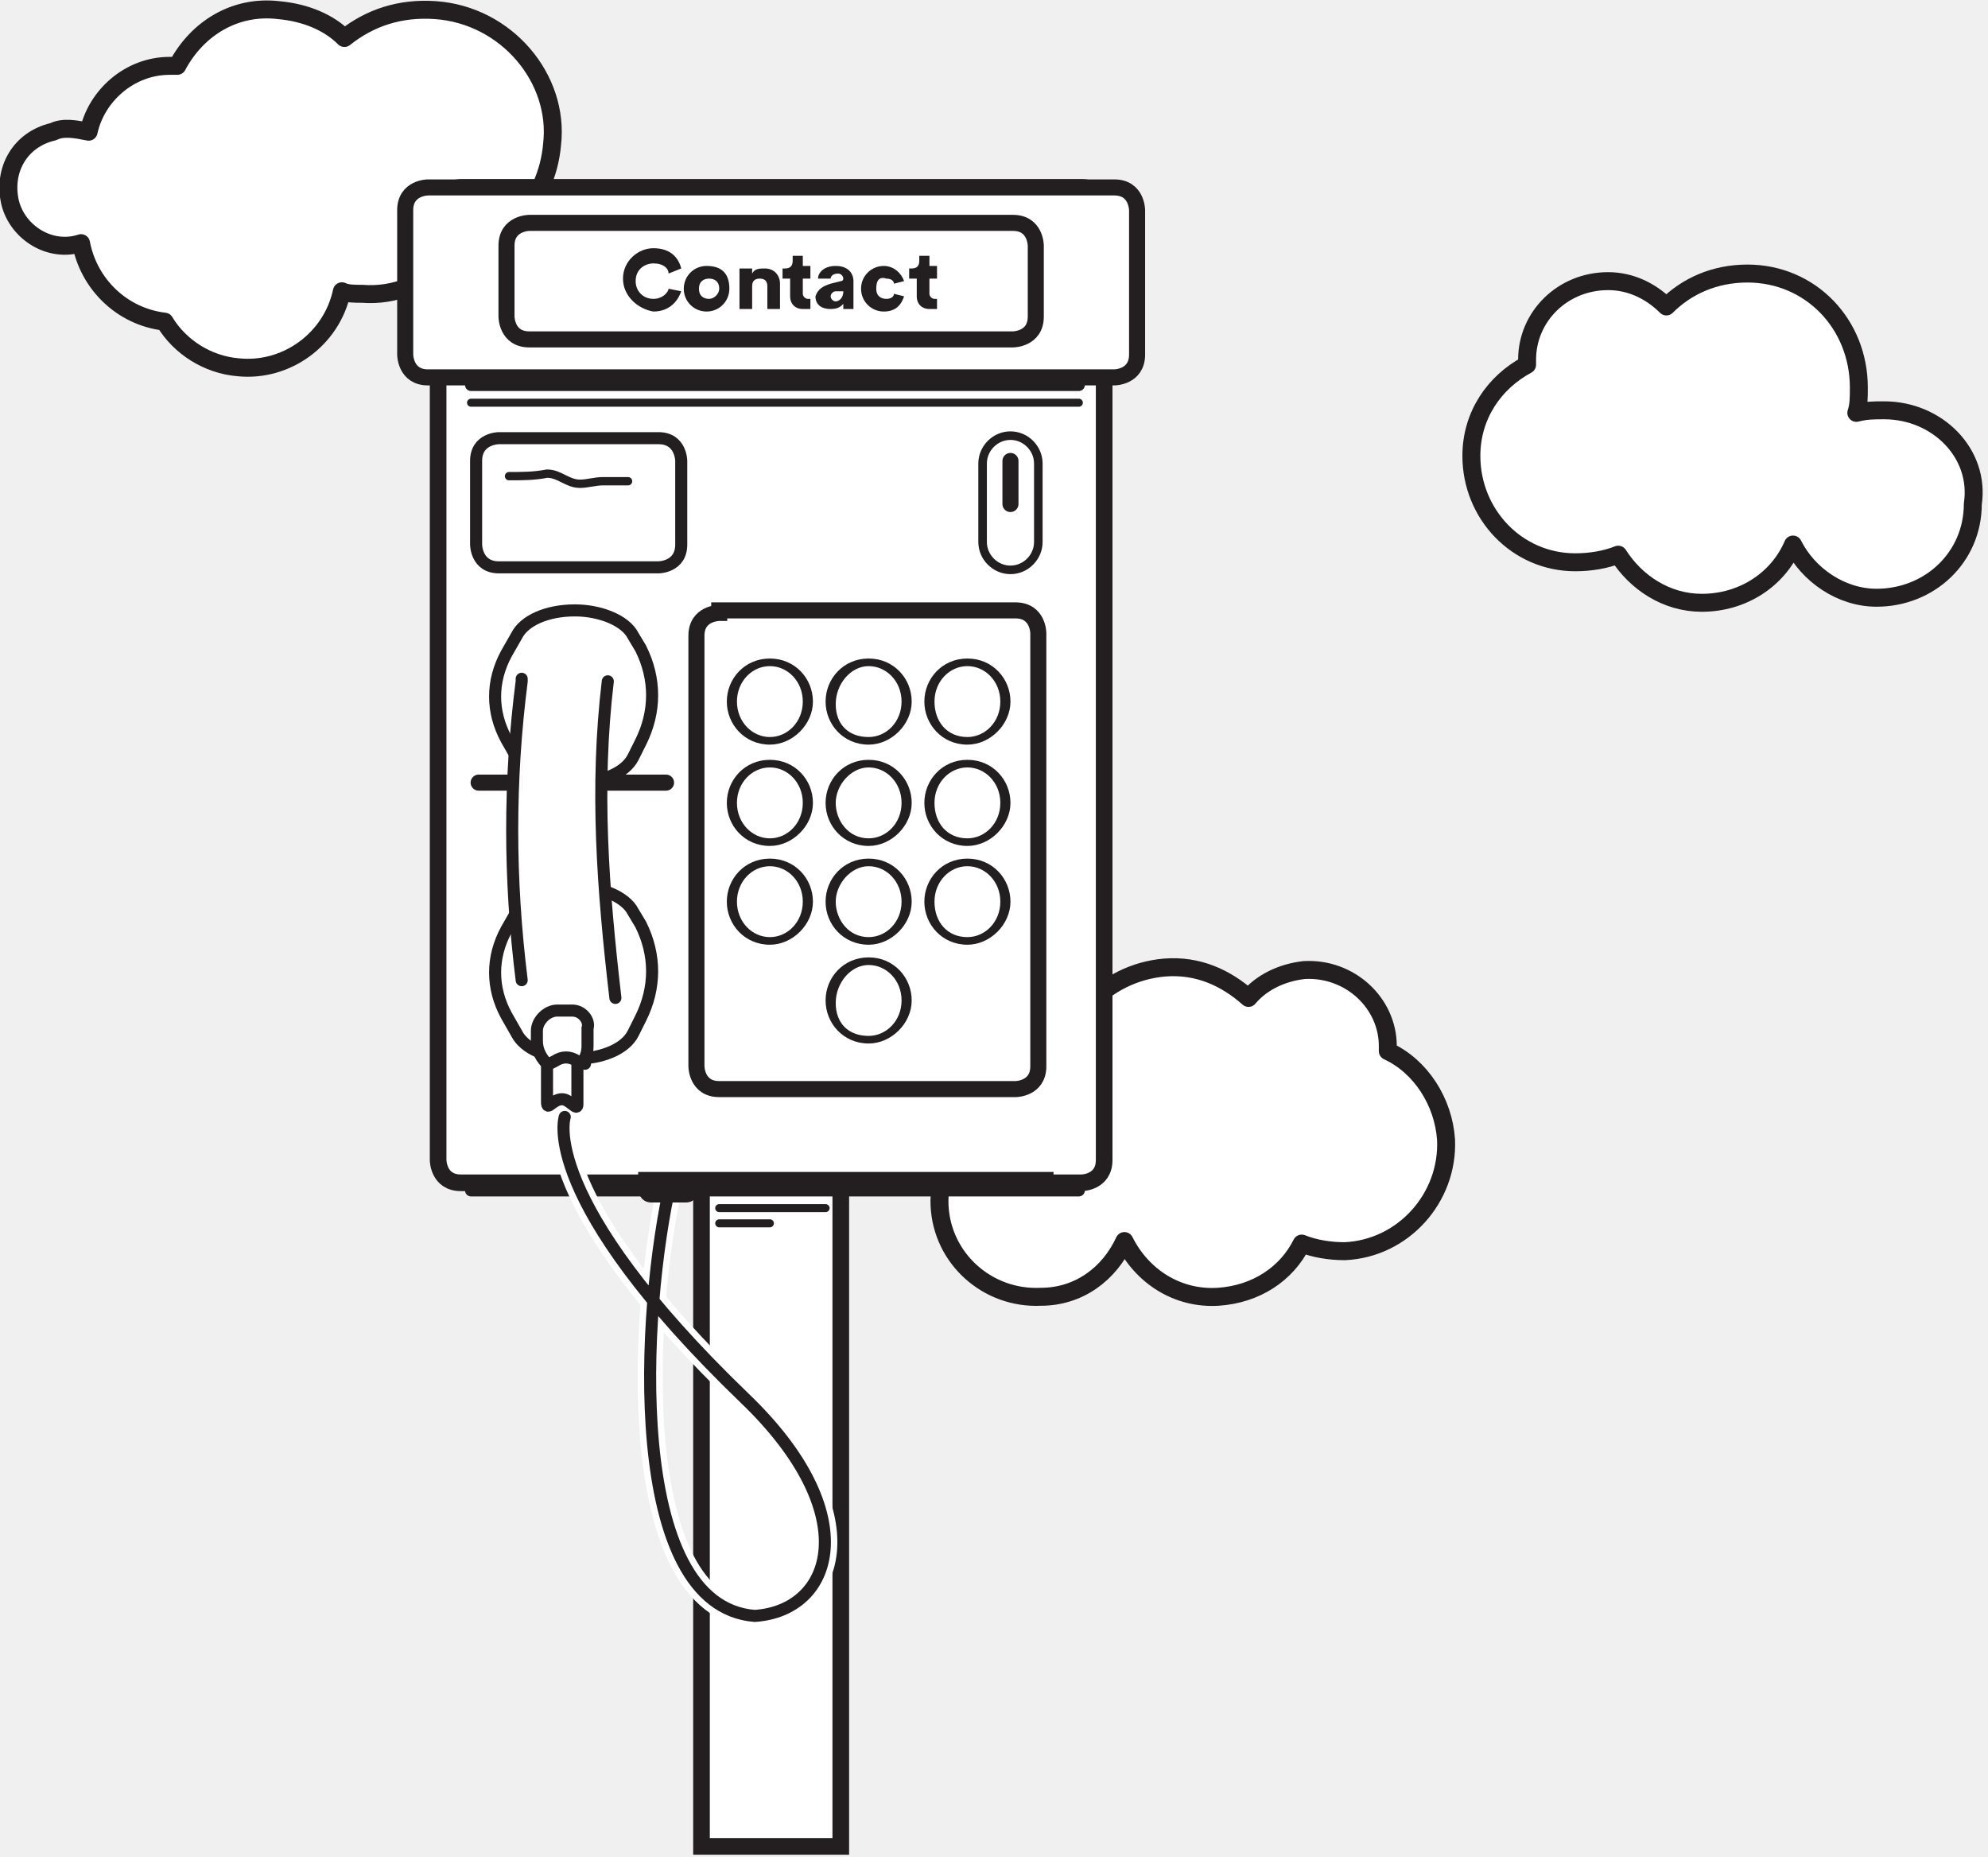
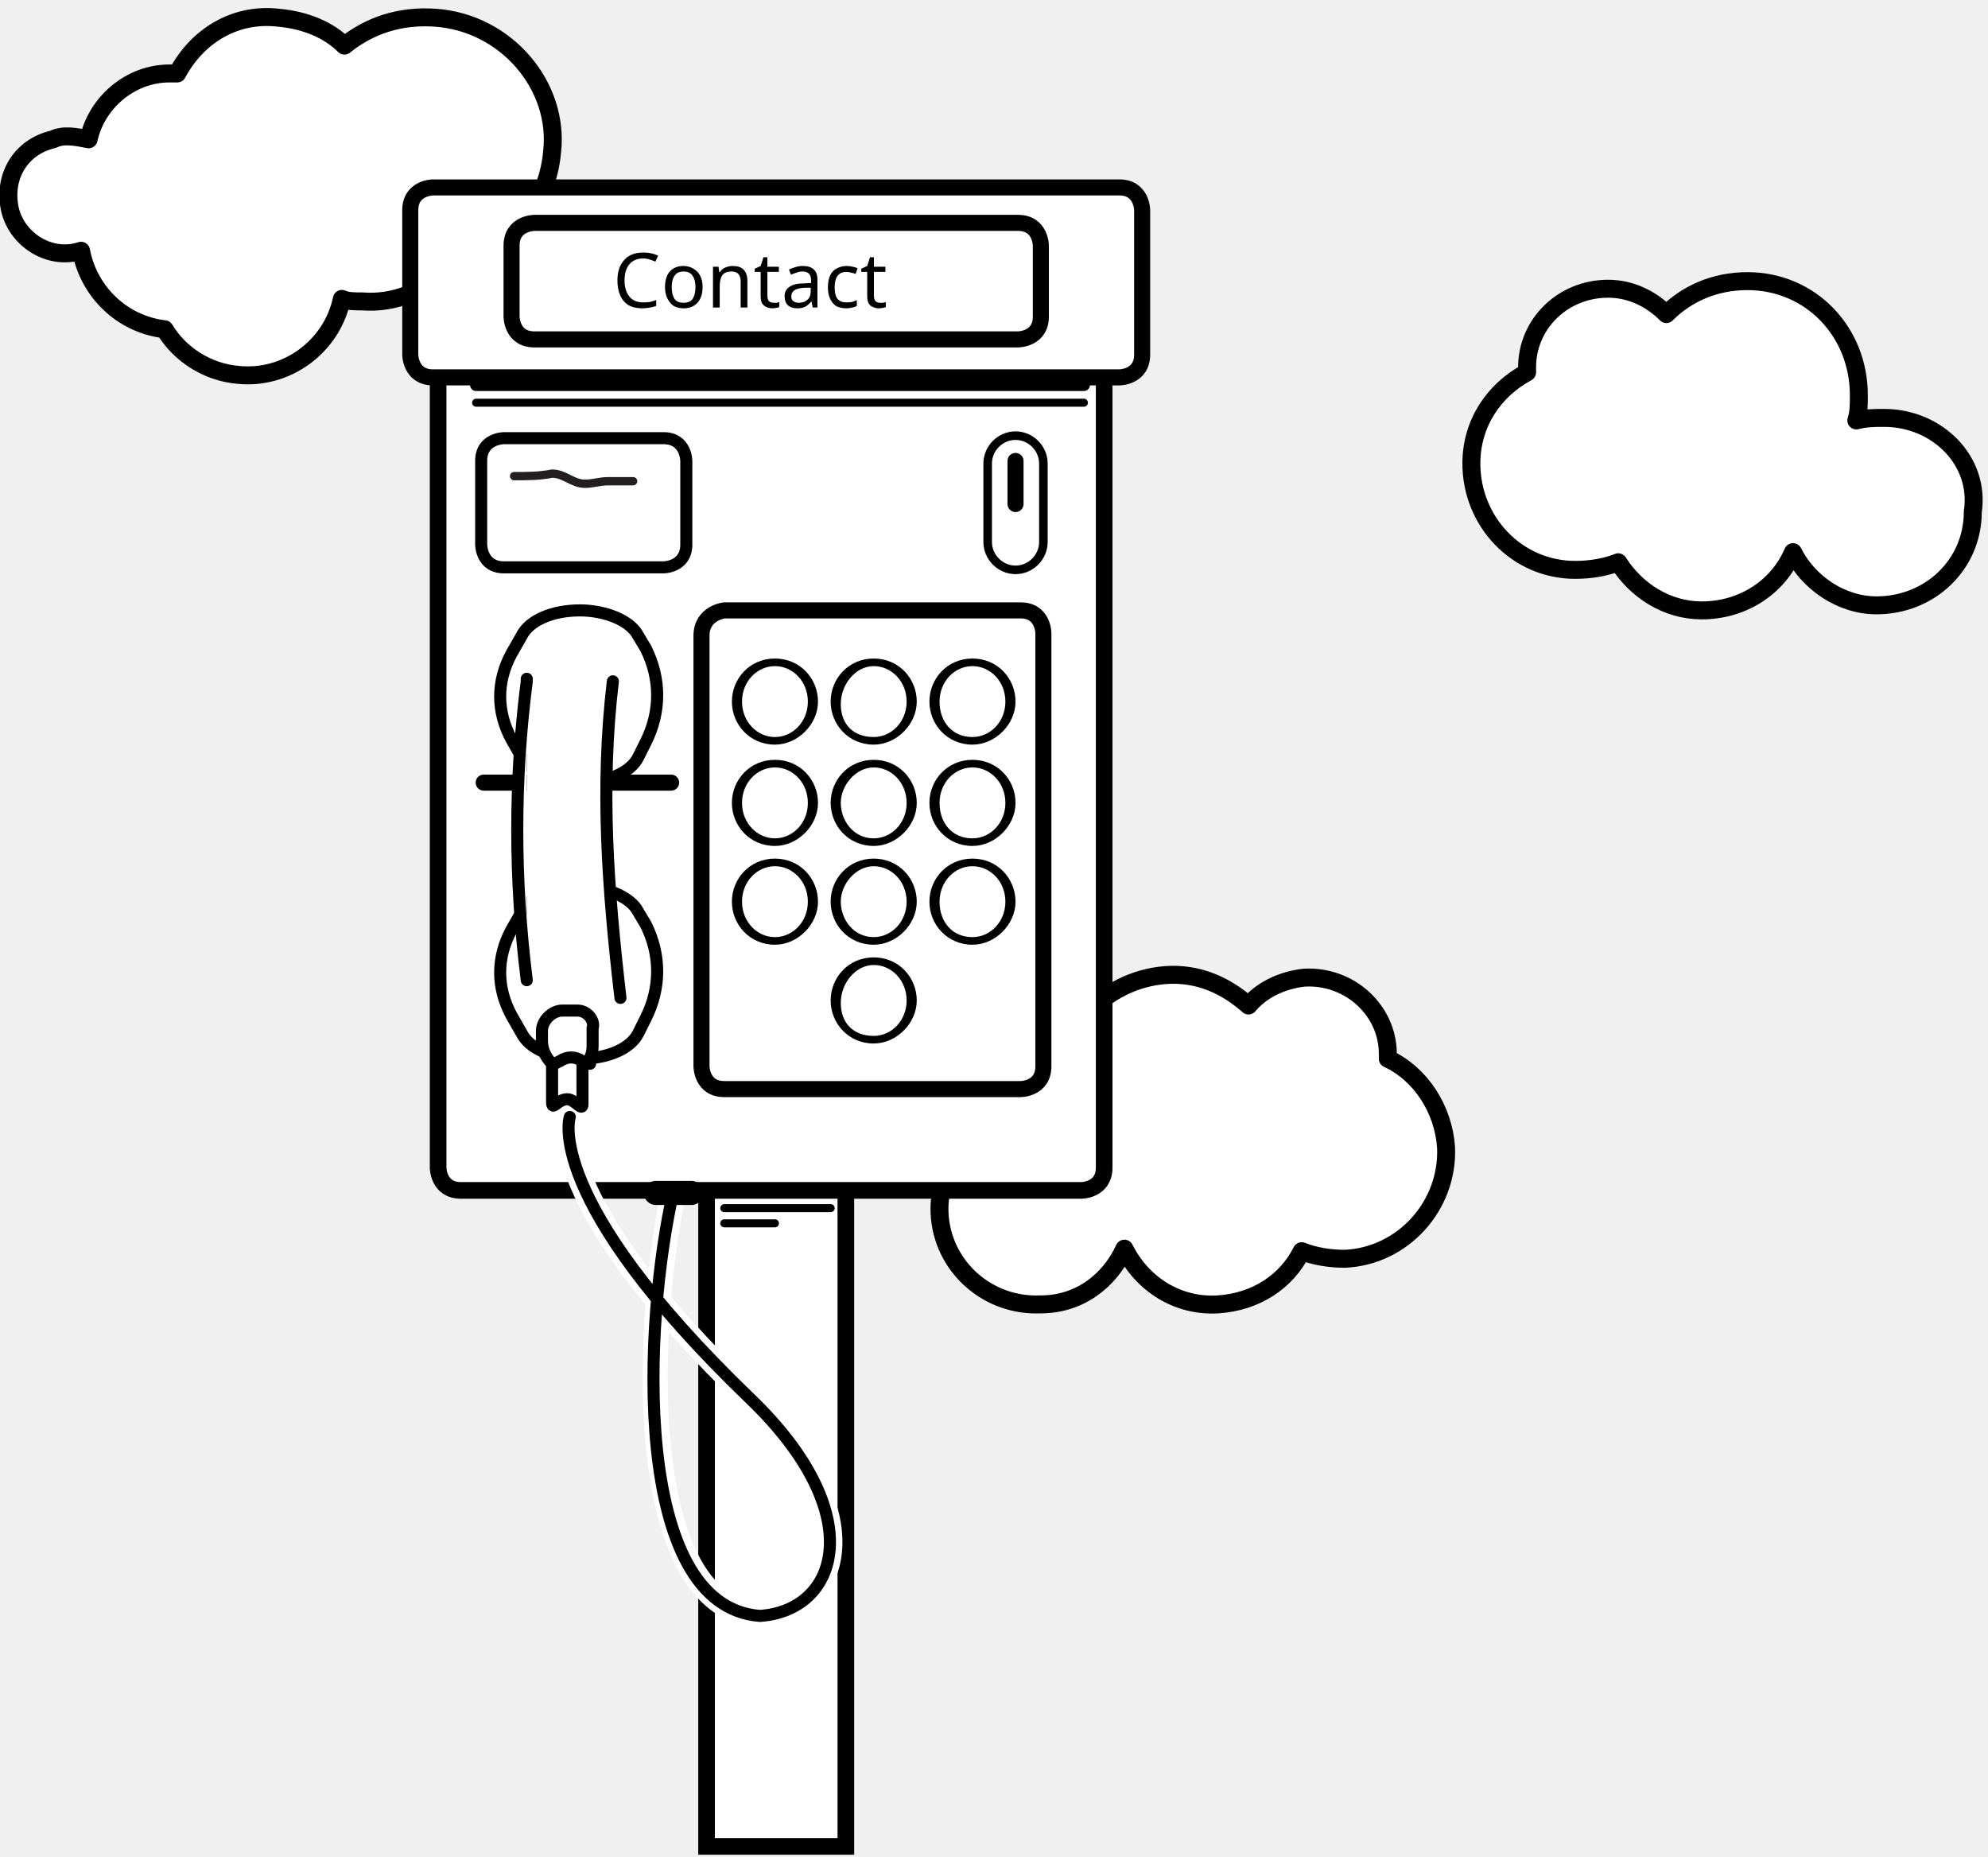
<svg xmlns="http://www.w3.org/2000/svg" xmlns:xlink="http://www.w3.org/1999/xlink" version="1.1" id="Layer_1" x="0px" y="0px" viewBox="0 0 78.5 73.3" style="enable-background:new 0 0 78.5 73.3;" xml:space="preserve">
  <style type="text/css">
- 	.st0{fill:#FFFFFF;stroke:#231F20;stroke-width:0.657;}
+ 	.st0{fill:#FFFFFF;stroke:#000000;stroke-width:0.657;}
	.st1{clip-path:url(#SVGID_2_);fill:#FFFFFF;}
	
- 		.st2{clip-path:url(#SVGID_2_);fill:none;stroke:#231F20;stroke-width:0.709;stroke-linecap:round;stroke-linejoin:round;stroke-miterlimit:10;}
- 	.st3{clip-path:url(#SVGID_2_);fill:none;stroke:#231F20;stroke-width:0.657;}
- 	.st4{fill:none;stroke:#231F20;stroke-width:0.476;stroke-linecap:round;}
- 	.st5{fill:none;stroke:#231F20;stroke-width:0.317;stroke-linecap:round;}
- 	.st6{clip-path:url(#SVGID_4_);fill:none;stroke:#FFFFFF;stroke-width:0.986;stroke-linecap:round;stroke-miterlimit:10;}
- 	.st7{fill:none;stroke:#231F20;stroke-width:0.634;stroke-linecap:round;}
- 	.st8{clip-path:url(#SVGID_6_);fill:none;stroke:#231F20;stroke-width:0.634;}
- 	.st9{fill:#231F20;}
- 	.st10{clip-path:url(#SVGID_8_);fill:none;stroke:#231F20;stroke-width:0.476;stroke-miterlimit:10;}
- 	.st11{clip-path:url(#SVGID_8_);fill:#FFFFFF;}
- 	.st12{clip-path:url(#SVGID_8_);fill:none;stroke:#231F20;stroke-width:0.476;stroke-linecap:round;stroke-miterlimit:10;}
- 	.st13{clip-path:url(#SVGID_8_);fill:none;stroke:#231F20;stroke-width:0.634;}
- 	.st14{clip-path:url(#SVGID_8_);fill:none;stroke:#231F20;stroke-width:0.476;}
- 	.st15{clip-path:url(#SVGID_10_);fill:none;stroke:#231F20;stroke-width:0.338;}
- 	.st16{fill:none;stroke:#231F20;stroke-width:0.952;stroke-linecap:round;}
- 	.st17{clip-path:url(#SVGID_12_);fill:#FFFFFF;}
- 	.st18{clip-path:url(#SVGID_12_);fill:none;stroke:#231F20;stroke-width:0.634;}
- 	.st19{fill:none;stroke:#231F20;stroke-width:0.657;}
- 	.st20{clip-path:url(#SVGID_14_);fill:none;stroke:#231F20;stroke-width:0.329;stroke-linecap:round;}
+ 		.st2{clip-path:url(#SVGID_4_);fill:none;stroke:#000000;stroke-width:0.709;stroke-linecap:round;stroke-linejoin:round;stroke-miterlimit:10;}
+ 	.st3{clip-path:url(#SVGID_6_);fill:#FFFFFF;}
+ 	
+ 		.st4{clip-path:url(#SVGID_8_);fill:none;stroke:#000000;stroke-width:0.709;stroke-linecap:round;stroke-linejoin:round;stroke-miterlimit:10;}
+ 	.st5{clip-path:url(#SVGID_10_);fill:#FFFFFF;}
+ 	
+ 		.st6{clip-path:url(#SVGID_12_);fill:none;stroke:#000000;stroke-width:0.709;stroke-linecap:round;stroke-linejoin:round;stroke-miterlimit:10;}
+ 	.st7{clip-path:url(#SVGID_14_);fill:#FFFFFF;}
+ 	.st8{clip-path:url(#SVGID_16_);fill:none;stroke:#000000;stroke-width:0.657;}
+ 	.st9{fill:none;stroke:#000000;stroke-width:0.476;stroke-linecap:round;}
+ 	.st10{fill:none;stroke:#000000;stroke-width:0.317;stroke-linecap:round;}
+ 	.st11{clip-path:url(#SVGID_18_);fill:none;stroke:#FFFFFF;stroke-width:0.986;stroke-linecap:round;stroke-miterlimit:10;}
+ 	.st12{fill:none;stroke:#000000;stroke-width:0.634;stroke-linecap:round;}
+ 	.st13{clip-path:url(#SVGID_20_);fill:none;stroke:#000000;stroke-width:0.634;}
+ 	.st14{clip-path:url(#SVGID_22_);fill:none;stroke:#000000;stroke-width:0.476;stroke-miterlimit:10;}
+ 	.st15{clip-path:url(#SVGID_24_);fill:#FFFFFF;}
+ 	.st16{clip-path:url(#SVGID_26_);fill:none;stroke:#000000;stroke-width:0.476;stroke-miterlimit:10;}
+ 	.st17{clip-path:url(#SVGID_28_);fill:#FFFFFF;}
+ 	.st18{clip-path:url(#SVGID_30_);fill:#FFFFFF;}
+ 	.st19{clip-path:url(#SVGID_32_);fill:none;stroke:#000000;stroke-width:0.476;stroke-linecap:round;stroke-miterlimit:10;}
+ 	.st20{clip-path:url(#SVGID_34_);fill:none;stroke:#000000;stroke-width:0.476;stroke-linecap:round;stroke-miterlimit:10;}
+ 	.st21{clip-path:url(#SVGID_36_);fill:#FFFFFF;}
+ 	.st22{clip-path:url(#SVGID_38_);fill:none;stroke:#000000;stroke-width:0.476;stroke-linecap:round;stroke-miterlimit:10;}
+ 	.st23{clip-path:url(#SVGID_40_);fill:#FFFFFF;}
+ 	.st24{clip-path:url(#SVGID_42_);fill:none;stroke:#000000;stroke-width:0.476;stroke-linecap:round;stroke-miterlimit:10;}
+ 	.st25{clip-path:url(#SVGID_44_);fill:none;stroke:#000000;stroke-width:0.476;stroke-linecap:round;stroke-miterlimit:10;}
+ 	.st26{clip-path:url(#SVGID_46_);fill:#FFFFFF;}
+ 	.st27{clip-path:url(#SVGID_48_);fill:none;stroke:#000000;stroke-width:0.634;}
+ 	.st28{clip-path:url(#SVGID_50_);fill:#FFFFFF;}
+ 	.st29{clip-path:url(#SVGID_52_);fill:none;stroke:#000000;stroke-width:0.476;}
+ 	.st30{clip-path:url(#SVGID_54_);fill:none;stroke:#000000;stroke-width:0.338;}
+ 	.st31{fill:none;stroke:#000000;stroke-width:0.952;stroke-linecap:round;}
+ 	.st32{clip-path:url(#SVGID_56_);fill:#FFFFFF;}
+ 	.st33{clip-path:url(#SVGID_58_);fill:none;stroke:#000000;stroke-width:0.634;}
+ 	.st34{clip-path:url(#SVGID_60_);fill:none;stroke:#231F20;stroke-width:0.329;stroke-linecap:round;}
+ 	.st35{font-family:'SuisseIntl-Black';}
+ 	.st36{font-size:3px;}
</style>
-   <rect x="27.7" y="46.6" class="st0" width="5.5" height="26.3" />
  <g>
+     <rect x="27.9" y="46.6" class="st0" width="5.5" height="26.3" />
    <g>
-       <defs>
-         <rect id="SVGID_1_" x="0" y="0" width="78.5" height="73.3" />
-       </defs>
-       <clipPath id="SVGID_2_">
-         <use xlink:href="#SVGID_1_" style="overflow:visible;" />
-       </clipPath>
-       <path class="st1" d="M40.9,43.8c0.4,0,0.7,0,1.1,0.1c-0.1-0.3-0.1-0.6-0.2-1c-0.1-2.5,1.8-4.5,4.2-4.7c1.3-0.1,2.4,0.4,3.3,1.2    c0.5-0.6,1.3-1,2.2-1.1c1.8-0.1,3.3,1.3,3.3,3c0,0.1,0,0.1,0,0.2c1.3,0.6,2.2,2,2.3,3.5c0.1,2.3-1.7,4.3-4,4.4    c-0.6,0-1.2-0.1-1.7-0.3c-0.6,1.2-1.8,2-3.3,2.1c-1.6,0.1-3-0.8-3.7-2.2c-0.6,1.3-1.8,2.2-3.3,2.2c-2.1,0.1-3.9-1.5-4-3.6    S38.8,43.9,40.9,43.8" />
-       <path class="st2" d="M40.9,43.8c0.4,0,0.7,0,1.1,0.1c-0.1-0.3-0.1-0.6-0.2-1c-0.1-2.5,1.8-4.5,4.2-4.7c1.3-0.1,2.4,0.4,3.3,1.2    c0.5-0.6,1.3-1,2.2-1.1c1.8-0.1,3.3,1.3,3.3,3c0,0.1,0,0.1,0,0.2c1.3,0.6,2.2,2,2.3,3.5c0.1,2.3-1.7,4.3-4,4.4    c-0.6,0-1.2-0.1-1.7-0.3c-0.6,1.2-1.8,2-3.3,2.1c-1.6,0.1-3-0.8-3.7-2.2c-0.6,1.3-1.8,2.2-3.3,2.2c-2.1,0.1-3.9-1.5-4-3.6    S38.8,43.9,40.9,43.8z" />
-       <path class="st1" d="M17.2,0.4c-1.4-0.1-2.6,0.3-3.6,1.1C13,0.9,12.1,0.5,11,0.4C9.3,0.2,7.8,1.1,7,2.6c-0.1,0-0.2,0-0.3,0    c-1.6,0-2.9,1.2-3.2,2.6C3,5.1,2.5,5,2.1,5.2C0.8,5.5,0.1,6.7,0.4,8c0.3,1.2,1.6,2,2.8,1.6c0,0,0,0,0,0c0.3,1.6,1.6,2.9,3.3,3.1    c0.6,1,1.7,1.7,2.9,1.8c1.9,0.2,3.7-1.1,4.1-3c0.2,0.1,0.5,0.1,0.8,0.1c1.3,0.1,2.5-0.4,3.4-1.4c2.2-0.4,3.9-2.2,4.1-4.5    C22.1,3.1,20,0.6,17.2,0.4" />
-       <path class="st2" d="M17.2,0.4c-1.4-0.1-2.6,0.3-3.6,1.1C13,0.9,12.1,0.5,11,0.4C9.3,0.2,7.8,1.1,7,2.6c-0.1,0-0.2,0-0.3,0    c-1.6,0-2.9,1.2-3.2,2.6C3,5.1,2.5,5,2.1,5.2C0.8,5.5,0.1,6.7,0.4,8c0.3,1.2,1.6,2,2.8,1.6c0,0,0,0,0,0c0.3,1.6,1.6,2.9,3.3,3.1    c0.6,1,1.7,1.7,2.9,1.8c1.9,0.2,3.7-1.1,4.1-3c0.2,0.1,0.5,0.1,0.8,0.1c1.3,0.1,2.5-0.4,3.4-1.4c2.2-0.4,3.9-2.2,4.1-4.5    C22.1,3.1,20,0.6,17.2,0.4z" />
-       <path class="st1" d="M74.4,16.2c-0.4,0-0.7,0-1.1,0.1c0.1-0.3,0.1-0.6,0.1-1c0-2.5-1.9-4.5-4.4-4.5c-1.3,0-2.4,0.5-3.2,1.3    c-0.6-0.6-1.4-1-2.3-1c-1.8,0-3.2,1.4-3.2,3.1c0,0.1,0,0.1,0,0.2c-1.3,0.7-2.2,2-2.2,3.6c0,2.3,1.8,4.2,4.1,4.2    c0.6,0,1.2-0.1,1.7-0.3c0.7,1.1,1.9,1.9,3.3,1.9c1.6,0,3-0.9,3.6-2.3c0.6,1.2,1.9,2.1,3.3,2.1c2.1,0,3.8-1.6,3.8-3.7    C78.2,17.9,76.5,16.2,74.4,16.2" />
-       <path class="st2" d="M74.4,16.2c-0.4,0-0.7,0-1.1,0.1c0.1-0.3,0.1-0.6,0.1-1c0-2.5-1.9-4.5-4.4-4.5c-1.3,0-2.4,0.5-3.2,1.3    c-0.6-0.6-1.4-1-2.3-1c-1.8,0-3.2,1.4-3.2,3.1c0,0.1,0,0.1,0,0.2c-1.3,0.7-2.2,2-2.2,3.6c0,2.3,1.8,4.2,4.1,4.2    c0.6,0,1.2-0.1,1.7-0.3c0.7,1.1,1.9,1.9,3.3,1.9c1.6,0,3-0.9,3.6-2.3c0.6,1.2,1.9,2.1,3.3,2.1c2.1,0,3.8-1.6,3.8-3.7    C78.2,17.9,76.5,16.2,74.4,16.2z" />
-       <path class="st1" d="M18.2,7.4c0,0-0.9,0-0.9,0.9v37.5c0,0,0,0.9,0.9,0.9h24.5c0,0,0.9,0,0.9-0.9V8.3c0,0,0-0.9-0.9-0.9H18.2z" />
-       <path class="st3" d="M18.2,7.4c0,0-0.9,0-0.9,0.9v37.5c0,0,0,0.9,0.9,0.9h24.5c0,0,0.9,0,0.9-0.9V8.3c0,0,0-0.9-0.9-0.9H18.2z" />
+       <g>
+         <g>
+           <defs>
+             <rect id="SVGID_1_" x="0" y="0.3" width="78.5" height="73.3" />
+           </defs>
+           <clipPath id="SVGID_2_">
+             <use xlink:href="#SVGID_1_" style="overflow:visible;" />
+           </clipPath>
+           <path class="st1" d="M40.9,44.1c0.4,0,0.7,0,1.1,0.1c-0.1-0.3-0.1-0.6-0.2-1c-0.1-2.5,1.8-4.5,4.2-4.7c1.3-0.1,2.4,0.4,3.3,1.2      c0.5-0.6,1.3-1,2.2-1.1c1.8-0.1,3.3,1.3,3.3,3c0,0.1,0,0.1,0,0.2c1.3,0.6,2.2,2,2.3,3.5c0.1,2.3-1.7,4.3-4,4.4      c-0.6,0-1.2-0.1-1.7-0.3c-0.6,1.2-1.8,2-3.3,2.1c-1.6,0.1-3-0.8-3.7-2.2c-0.6,1.3-1.8,2.2-3.3,2.2c-2.1,0.1-3.9-1.5-4-3.6      S38.8,44.2,40.9,44.1" />
+         </g>
+         <g>
+           <defs>
+             <rect id="SVGID_3_" x="0" y="0.3" width="78.5" height="73.3" />
+           </defs>
+           <clipPath id="SVGID_4_">
+             <use xlink:href="#SVGID_3_" style="overflow:visible;" />
+           </clipPath>
+           <path class="st2" d="M40.9,44.1c0.4,0,0.7,0,1.1,0.1c-0.1-0.3-0.1-0.6-0.2-1c-0.1-2.5,1.8-4.5,4.2-4.7c1.3-0.1,2.4,0.4,3.3,1.2      c0.5-0.6,1.3-1,2.2-1.1c1.8-0.1,3.3,1.3,3.3,3c0,0.1,0,0.1,0,0.2c1.3,0.6,2.2,2,2.3,3.5c0.1,2.3-1.7,4.3-4,4.4      c-0.6,0-1.2-0.1-1.7-0.3c-0.6,1.2-1.8,2-3.3,2.1c-1.6,0.1-3-0.8-3.7-2.2c-0.6,1.3-1.8,2.2-3.3,2.2c-2.1,0.1-3.9-1.5-4-3.6      S38.8,44.2,40.9,44.1z" />
+         </g>
+         <g>
+           <defs>
+             <rect id="SVGID_5_" x="0" y="0.3" width="78.5" height="73.3" />
+           </defs>
+           <clipPath id="SVGID_6_">
+             <use xlink:href="#SVGID_5_" style="overflow:visible;" />
+           </clipPath>
+           <path class="st3" d="M17.2,0.7c-1.4-0.1-2.6,0.3-3.6,1.1c-0.6-0.6-1.5-1-2.6-1.1C9.3,0.5,7.8,1.4,7,2.9c-0.1,0-0.2,0-0.3,0      c-1.6,0-2.9,1.2-3.2,2.6c-0.5-0.1-1-0.2-1.4,0C0.8,5.8,0.1,7,0.4,8.3c0.3,1.2,1.6,2,2.8,1.6l0,0c0.3,1.6,1.6,2.9,3.3,3.1      c0.6,1,1.7,1.7,2.9,1.8c1.9,0.2,3.7-1.1,4.1-3c0.2,0.1,0.5,0.1,0.8,0.1c1.3,0.1,2.5-0.4,3.4-1.4c2.2-0.4,3.9-2.2,4.1-4.5      C22.1,3.4,20,0.9,17.2,0.7" />
+         </g>
+         <g>
+           <defs>
+             <rect id="SVGID_7_" x="0" y="0.3" width="78.5" height="73.3" />
+           </defs>
+           <clipPath id="SVGID_8_">
+             <use xlink:href="#SVGID_7_" style="overflow:visible;" />
+           </clipPath>
+           <path class="st4" d="M17.2,0.7c-1.4-0.1-2.6,0.3-3.6,1.1c-0.6-0.6-1.5-1-2.6-1.1C9.3,0.5,7.8,1.4,7,2.9c-0.1,0-0.2,0-0.3,0      c-1.6,0-2.9,1.2-3.2,2.6c-0.5-0.1-1-0.2-1.4,0C0.8,5.8,0.1,7,0.4,8.3c0.3,1.2,1.6,2,2.8,1.6l0,0c0.3,1.6,1.6,2.9,3.3,3.1      c0.6,1,1.7,1.7,2.9,1.8c1.9,0.2,3.7-1.1,4.1-3c0.2,0.1,0.5,0.1,0.8,0.1c1.3,0.1,2.5-0.4,3.4-1.4c2.2-0.4,3.9-2.2,4.1-4.5      C22.1,3.4,20,0.9,17.2,0.7z" />
+         </g>
+         <g>
+           <defs>
+             <rect id="SVGID_9_" x="0" y="0.3" width="78.5" height="73.3" />
+           </defs>
+           <clipPath id="SVGID_10_">
+             <use xlink:href="#SVGID_9_" style="overflow:visible;" />
+           </clipPath>
+           <path class="st5" d="M74.4,16.5c-0.4,0-0.7,0-1.1,0.1c0.1-0.3,0.1-0.6,0.1-1c0-2.5-1.9-4.5-4.4-4.5c-1.3,0-2.4,0.5-3.2,1.3      c-0.6-0.6-1.4-1-2.3-1c-1.8,0-3.2,1.4-3.2,3.1c0,0.1,0,0.1,0,0.2c-1.3,0.7-2.2,2-2.2,3.6c0,2.3,1.8,4.2,4.1,4.2      c0.6,0,1.2-0.1,1.7-0.3c0.7,1.1,1.9,1.9,3.3,1.9c1.6,0,3-0.9,3.6-2.3c0.6,1.2,1.9,2.1,3.3,2.1c2.1,0,3.8-1.6,3.8-3.7      C78.2,18.2,76.5,16.5,74.4,16.5" />
+         </g>
+         <g>
+           <defs>
+             <rect id="SVGID_11_" x="0" y="0.3" width="78.5" height="73.3" />
+           </defs>
+           <clipPath id="SVGID_12_">
+             <use xlink:href="#SVGID_11_" style="overflow:visible;" />
+           </clipPath>
+           <path class="st6" d="M74.4,16.5c-0.4,0-0.7,0-1.1,0.1c0.1-0.3,0.1-0.6,0.1-1c0-2.5-1.9-4.5-4.4-4.5c-1.3,0-2.4,0.5-3.2,1.3      c-0.6-0.6-1.4-1-2.3-1c-1.8,0-3.2,1.4-3.2,3.1c0,0.1,0,0.1,0,0.2c-1.3,0.7-2.2,2-2.2,3.6c0,2.3,1.8,4.2,4.1,4.2      c0.6,0,1.2-0.1,1.7-0.3c0.7,1.1,1.9,1.9,3.3,1.9c1.6,0,3-0.9,3.6-2.3c0.6,1.2,1.9,2.1,3.3,2.1c2.1,0,3.8-1.6,3.8-3.7      C78.2,18.2,76.5,16.5,74.4,16.5z" />
+         </g>
+         <g>
+           <defs>
+             <rect id="SVGID_13_" x="0" y="0.3" width="78.5" height="73.3" />
+           </defs>
+           <clipPath id="SVGID_14_">
+             <use xlink:href="#SVGID_13_" style="overflow:visible;" />
+           </clipPath>
+           <path class="st7" d="M18.2,7.7c0,0-0.9,0-0.9,0.9v37.5c0,0,0,0.9,0.9,0.9h24.5c0,0,0.9,0,0.9-0.9V8.6c0,0,0-0.9-0.9-0.9H18.2z" />
+         </g>
+         <g>
+           <defs>
+             <rect id="SVGID_15_" x="0" y="0.3" width="78.5" height="73.3" />
+           </defs>
+           <clipPath id="SVGID_16_">
+             <use xlink:href="#SVGID_15_" style="overflow:visible;" />
+           </clipPath>
+           <path class="st8" d="M18.2,7.7c0,0-0.9,0-0.9,0.9v37.5c0,0,0,0.9,0.9,0.9h24.5c0,0,0.9,0,0.9-0.9V8.6c0,0,0-0.9-0.9-0.9H18.2z" />
+         </g>
+       </g>
+       <line class="st9" x1="42.8" y1="47" x2="18.8" y2="47" />
+       <line class="st10" x1="32.8" y1="47.7" x2="28.6" y2="47.7" />
+       <line class="st10" x1="30.6" y1="48.3" x2="28.6" y2="48.3" />
+       <g>
+         <g>
+           <defs>
+             <rect id="SVGID_17_" x="0.2" width="78.5" height="73.3" />
+           </defs>
+           <clipPath id="SVGID_18_">
+             <use xlink:href="#SVGID_17_" style="overflow:visible;" />
+           </clipPath>
+           <path class="st11" d="M22.5,44.1c0,0-1.1,3.2,7.1,11.1c4.8,4.6,3.5,8.4,0.4,8.6c-5.1-0.4-4.5-12-3.3-17.2" />
+         </g>
+       </g>
+       <line class="st12" x1="26.5" y1="30.9" x2="19.1" y2="30.9" />
+       <g>
+         <g>
+           <defs>
+             <rect id="SVGID_19_" x="0.2" width="78.5" height="73.3" />
+           </defs>
+           <clipPath id="SVGID_20_">
+             <use xlink:href="#SVGID_19_" style="overflow:visible;" />
+           </clipPath>
+           <path class="st13" d="M28.6,24.1c0,0-0.9,0.1-0.9,1v17c0,0,0,0.9,0.9,0.9h11.7c0,0,0.9,0,0.9-0.9V25c0,0,0-0.9-0.9-0.9H28.6      L28.6,24.1z" />
+         </g>
+       </g>
+       <g>
+         <path d="M30.6,26c1,0,1.7,0.8,1.7,1.7s-0.8,1.7-1.7,1.7c-1,0-1.7-0.8-1.7-1.7S29.6,26,30.6,26z M30.6,29.1c0.7,0,1.3-0.6,1.3-1.4     s-0.6-1.4-1.3-1.4s-1.3,0.6-1.3,1.4S29.9,29.1,30.6,29.1z" />
+         <path d="M34.5,26c1,0,1.7,0.8,1.7,1.7s-0.8,1.7-1.7,1.7c-1,0-1.7-0.8-1.7-1.7S33.5,26,34.5,26z M34.5,29.1c0.7,0,1.3-0.6,1.3-1.4     s-0.6-1.4-1.3-1.4s-1.3,0.7-1.3,1.5S33.7,29.1,34.5,29.1z" />
+       </g>
+       <g>
+         <path d="M38.4,26c1,0,1.7,0.8,1.7,1.7s-0.8,1.7-1.7,1.7c-1,0-1.7-0.8-1.7-1.7S37.4,26,38.4,26z M38.4,29.1c0.7,0,1.3-0.6,1.3-1.4     s-0.6-1.4-1.3-1.4s-1.3,0.6-1.3,1.4S37.6,29.1,38.4,29.1z" />
+       </g>
+       <g>
+         <path d="M30.6,30c1,0,1.7,0.8,1.7,1.7s-0.8,1.7-1.7,1.7c-1,0-1.7-0.8-1.7-1.7S29.6,30,30.6,30z M30.6,33.1c0.7,0,1.3-0.6,1.3-1.4     s-0.6-1.4-1.3-1.4s-1.3,0.6-1.3,1.4C29.3,32.5,29.9,33.1,30.6,33.1z" />
+         <path d="M34.5,30c1,0,1.7,0.8,1.7,1.7s-0.8,1.7-1.7,1.7c-1,0-1.7-0.8-1.7-1.7S33.5,30,34.5,30z M34.5,33.1c0.7,0,1.3-0.6,1.3-1.4     s-0.6-1.4-1.3-1.4s-1.3,0.7-1.3,1.4S33.7,33.1,34.5,33.1z" />
+         <path d="M38.4,30c1,0,1.7,0.8,1.7,1.7s-0.8,1.7-1.7,1.7c-1,0-1.7-0.8-1.7-1.7S37.4,30,38.4,30z M38.4,33.1c0.7,0,1.3-0.6,1.3-1.4     s-0.6-1.4-1.3-1.4s-1.3,0.6-1.3,1.4C37.1,32.5,37.6,33.1,38.4,33.1z" />
+       </g>
+       <g>
+         <path d="M30.6,33.9c1,0,1.7,0.8,1.7,1.7s-0.8,1.7-1.7,1.7c-1,0-1.7-0.8-1.7-1.7S29.6,33.9,30.6,33.9z M30.6,37     c0.7,0,1.3-0.6,1.3-1.4s-0.6-1.4-1.3-1.4s-1.3,0.6-1.3,1.4S29.9,37,30.6,37z" />
+         <path d="M34.5,33.9c1,0,1.7,0.8,1.7,1.7s-0.8,1.7-1.7,1.7c-1,0-1.7-0.8-1.7-1.7S33.5,33.9,34.5,33.9z M34.5,37     c0.7,0,1.3-0.6,1.3-1.4s-0.6-1.4-1.3-1.4s-1.3,0.7-1.3,1.4S33.7,37,34.5,37z" />
+         <path d="M38.4,33.9c1,0,1.7,0.8,1.7,1.7s-0.8,1.7-1.7,1.7c-1,0-1.7-0.8-1.7-1.7S37.4,33.9,38.4,33.9z M38.4,37     c0.7,0,1.3-0.6,1.3-1.4s-0.6-1.4-1.3-1.4s-1.3,0.6-1.3,1.4S37.6,37,38.4,37z" />
+       </g>
+       <g>
+         <path d="M34.5,37.8c1,0,1.7,0.8,1.7,1.7s-0.8,1.7-1.7,1.7c-1,0-1.7-0.8-1.7-1.7S33.5,37.8,34.5,37.8z M34.5,40.9     c0.7,0,1.3-0.6,1.3-1.4s-0.6-1.4-1.3-1.4s-1.3,0.7-1.3,1.5S33.7,40.9,34.5,40.9z" />
+       </g>
+       <g>
+         <g>
+           <defs>
+             <rect id="SVGID_21_" x="0.2" width="78.5" height="73.3" />
+           </defs>
+           <clipPath id="SVGID_22_">
+             <use xlink:href="#SVGID_21_" style="overflow:visible;" />
+           </clipPath>
+           <path class="st14" d="M20.6,40.8l-0.4-0.7c-0.6-1.1-0.6-2.3,0-3.4l0.4-0.7c0.3-0.6,1.2-1,2.3-1c1,0,2,0.4,2.3,1l0.3,0.5      c0.6,1.2,0.6,2.5,0,3.7l-0.3,0.6c-0.3,0.6-1.2,1-2.3,1C21.8,41.8,20.9,41.4,20.6,40.8z" />
+         </g>
+         <g>
+           <defs>
+             <rect id="SVGID_23_" x="0.2" width="78.5" height="73.3" />
+           </defs>
+           <clipPath id="SVGID_24_">
+             <use xlink:href="#SVGID_23_" style="overflow:visible;" />
+           </clipPath>
+           <path class="st15" d="M20.6,29.9l-0.4-0.7c-0.6-1.1-0.6-2.3,0-3.4l0.4-0.7c0.3-0.6,1.2-1,2.3-1c1,0,2,0.4,2.3,1l0.3,0.5      c0.6,1.2,0.6,2.5,0,3.7l-0.3,0.6c-0.3,0.6-1.2,1-2.3,1C21.8,30.9,20.9,30.4,20.6,29.9" />
+         </g>
+         <g>
+           <defs>
+             <rect id="SVGID_25_" x="0.2" width="78.5" height="73.3" />
+           </defs>
+           <clipPath id="SVGID_26_">
+             <use xlink:href="#SVGID_25_" style="overflow:visible;" />
+           </clipPath>
+           <path class="st16" d="M20.6,29.9l-0.4-0.7c-0.6-1.1-0.6-2.3,0-3.4l0.4-0.7c0.3-0.6,1.2-1,2.3-1c1,0,2,0.4,2.3,1l0.3,0.5      c0.6,1.2,0.6,2.5,0,3.7l-0.3,0.6c-0.3,0.6-1.2,1-2.3,1C21.8,30.9,20.9,30.4,20.6,29.9z" />
+         </g>
+         <g>
+           <defs>
+             <rect id="SVGID_27_" x="0.2" width="78.5" height="73.3" />
+           </defs>
+           <clipPath id="SVGID_28_">
+             <use xlink:href="#SVGID_27_" style="overflow:visible;" />
+           </clipPath>
+           <path class="st17" d="M24.1,26.4v12.9c0,0.4-0.2,0.7-0.5,0.7h-2.3c-0.3,0-0.5-0.3-0.5-0.7V26.4" />
+         </g>
+         <g>
+           <defs>
+             <rect id="SVGID_29_" x="0.2" width="78.5" height="73.3" />
+           </defs>
+           <clipPath id="SVGID_30_">
+             <use xlink:href="#SVGID_29_" style="overflow:visible;" />
+           </clipPath>
+           <path class="st18" d="M20.8,38.7L20.8,38.7c-0.5-4-0.5-7.9,0-11.8v-0.1" />
+         </g>
+         <g>
+           <defs>
+             <rect id="SVGID_31_" x="0.2" width="78.5" height="73.3" />
+           </defs>
+           <clipPath id="SVGID_32_">
+             <use xlink:href="#SVGID_31_" style="overflow:visible;" />
+           </clipPath>
+           <path class="st19" d="M20.8,38.7L20.8,38.7c-0.5-4-0.5-7.9,0-11.8v-0.1" />
+         </g>
+         <g>
+           <defs>
+             <rect id="SVGID_33_" x="0.2" width="78.5" height="73.3" />
+           </defs>
+           <clipPath id="SVGID_34_">
+             <use xlink:href="#SVGID_33_" style="overflow:visible;" />
+           </clipPath>
+           <path class="st20" d="M24.5,39.4L24.5,39.4c-0.5-4.3-0.8-8.3-0.3-12.5" />
+         </g>
+         <g>
+           <defs>
+             <rect id="SVGID_35_" x="0.2" width="78.5" height="73.3" />
+           </defs>
+           <clipPath id="SVGID_36_">
+             <use xlink:href="#SVGID_35_" style="overflow:visible;" />
+           </clipPath>
+           <path class="st21" d="M22.8,39.9h-0.6c-0.4,0-0.8,0.4-0.8,0.8v0.4c0,0.4,0.2,0.7,0.4,0.9v1.5c0,0.4,0.2-0.1,0.6-0.1      c0.3,0,0.6,0.5,0.6,0.2v-1.5c0.3-0.2,0.4-0.5,0.4-0.8v-0.7C23.5,40.3,23.2,39.9,22.8,39.9" />
+         </g>
+         <g>
+           <defs>
+             <rect id="SVGID_37_" x="0.2" width="78.5" height="73.3" />
+           </defs>
+           <clipPath id="SVGID_38_">
+             <use xlink:href="#SVGID_37_" style="overflow:visible;" />
+           </clipPath>
+           <path class="st22" d="M22.8,39.9h-0.6c-0.4,0-0.8,0.4-0.8,0.8v0.4c0,0.4,0.2,0.7,0.4,0.9v1.5c0,0.4,0.2-0.1,0.6-0.1      c0.3,0,0.6,0.5,0.6,0.2v-1.5c0.3-0.2,0.4-0.5,0.4-0.8v-0.7C23.5,40.3,23.2,39.9,22.8,39.9z" />
+         </g>
+         <g>
+           <defs>
+             <rect id="SVGID_39_" x="0.2" width="78.5" height="73.3" />
+           </defs>
+           <clipPath id="SVGID_40_">
+             <use xlink:href="#SVGID_39_" style="overflow:visible;" />
+           </clipPath>
+           <path class="st23" d="M21.9,42l0.2-0.1c0.3-0.2,0.6-0.2,0.9,0l0.3,0.1" />
+         </g>
+         <g>
+           <defs>
+             <rect id="SVGID_41_" x="0.2" width="78.5" height="73.3" />
+           </defs>
+           <clipPath id="SVGID_42_">
+             <use xlink:href="#SVGID_41_" style="overflow:visible;" />
+           </clipPath>
+           <path class="st24" d="M21.9,42l0.2-0.1c0.3-0.2,0.6-0.2,0.9,0l0.3,0.1" />
+         </g>
+         <g>
+           <defs>
+             <rect id="SVGID_43_" x="0.2" width="78.5" height="73.3" />
+           </defs>
+           <clipPath id="SVGID_44_">
+             <use xlink:href="#SVGID_43_" style="overflow:visible;" />
+           </clipPath>
+           <path class="st25" d="M22.5,44.1c0,0-1.1,3.2,7.1,11.1c4.8,4.6,3.5,8.4,0.4,8.6c-5.1-0.4-4.6-11.6-3.4-16.8" />
+         </g>
+         <g>
+           <defs>
+             <rect id="SVGID_45_" x="0.2" width="78.5" height="73.3" />
+           </defs>
+           <clipPath id="SVGID_46_">
+             <use xlink:href="#SVGID_45_" style="overflow:visible;" />
+           </clipPath>
+           <path class="st26" d="M17.1,7.4c0,0-0.9,0-0.9,0.9V14c0,0,0,0.9,0.9,0.9h27.1c0,0,0.9,0,0.9-0.9V8.3c0,0,0-0.9-0.9-0.9H17.1z" />
+         </g>
+         <g>
+           <defs>
+             <rect id="SVGID_47_" x="0.2" width="78.5" height="73.3" />
+           </defs>
+           <clipPath id="SVGID_48_">
+             <use xlink:href="#SVGID_47_" style="overflow:visible;" />
+           </clipPath>
+           <path class="st27" d="M17.1,7.4c0,0-0.9,0-0.9,0.9V14c0,0,0,0.9,0.9,0.9h27.1c0,0,0.9,0,0.9-0.9V8.3c0,0,0-0.9-0.9-0.9H17.1z" />
+         </g>
+         <g>
+           <defs>
+             <rect id="SVGID_49_" x="0.2" width="78.5" height="73.3" />
+           </defs>
+           <clipPath id="SVGID_50_">
+             <use xlink:href="#SVGID_49_" style="overflow:visible;" />
+           </clipPath>
+           <path class="st28" d="M19.9,17.3c0,0-0.9,0-0.9,0.9v3.3c0,0,0,0.9,0.9,0.9h6.3c0,0,0.9,0,0.9-0.9v-3.3c0,0,0-0.9-0.9-0.9H19.9z" />
+         </g>
+         <g>
+           <defs>
+             <rect id="SVGID_51_" x="0.2" width="78.5" height="73.3" />
+           </defs>
+           <clipPath id="SVGID_52_">
+             <use xlink:href="#SVGID_51_" style="overflow:visible;" />
+           </clipPath>
+           <path class="st29" d="M19.9,17.3c0,0-0.9,0-0.9,0.9v3.3c0,0,0,0.9,0.9,0.9h6.3c0,0,0.9,0,0.9-0.9v-3.3c0,0,0-0.9-0.9-0.9H19.9z" />
+         </g>
+       </g>
+       <line class="st9" x1="42.8" y1="15.2" x2="18.8" y2="15.2" />
+       <line class="st10" x1="42.8" y1="15.9" x2="18.8" y2="15.9" />
+       <g>
+         <g>
+           <defs>
+             <rect id="SVGID_53_" x="0.2" width="78.5" height="73.3" />
+           </defs>
+           <clipPath id="SVGID_54_">
+             <use xlink:href="#SVGID_53_" style="overflow:visible;" />
+           </clipPath>
+           <path class="st30" d="M41.2,21.4v-3.1c0-0.6-0.5-1.1-1.1-1.1S39,17.7,39,18.3v3.1c0,0.6,0.5,1.1,1.1,1.1S41.2,22,41.2,21.4z" />
+         </g>
+       </g>
+       <line class="st12" x1="40.1" y1="18.2" x2="40.1" y2="19.9" />
+       <line class="st31" x1="25.9" y1="47.1" x2="27.3" y2="47.1" />
+       <g>
+         <g>
+           <defs>
+             <rect id="SVGID_55_" x="0.2" width="78.5" height="73.3" />
+           </defs>
+           <clipPath id="SVGID_56_">
+             <use xlink:href="#SVGID_55_" style="overflow:visible;" />
+           </clipPath>
+           <path class="st32" d="M21.1,8.8c0,0-0.9,0-0.9,0.9v2.8c0,0,0,0.9,0.9,0.9h19.1c0,0,0.9,0,0.9-0.9V9.7c0,0,0-0.9-0.9-0.9H21.1z" />
+         </g>
+         <g>
+           <defs>
+             <rect id="SVGID_57_" x="0.2" width="78.5" height="73.3" />
+           </defs>
+           <clipPath id="SVGID_58_">
+             <use xlink:href="#SVGID_57_" style="overflow:visible;" />
+           </clipPath>
+           <path class="st33" d="M21.1,8.8c0,0-0.9,0-0.9,0.9v2.8c0,0,0,0.9,0.9,0.9h19.1c0,0,0.9,0,0.9-0.9V9.7c0,0,0-0.9-0.9-0.9H21.1z" />
+         </g>
+       </g>
+       <g>
+         <g>
+           <defs>
+             <rect id="SVGID_59_" x="0.2" width="78.5" height="73.3" />
+           </defs>
+           <clipPath id="SVGID_60_">
+             <use xlink:href="#SVGID_59_" style="overflow:visible;" />
+           </clipPath>
+           <path class="st34" d="M20.3,18.8c0.5,0,1,0,1.5-0.1c0.5,0,0.8,0.4,1.3,0.4c0.3,0,0.6-0.1,0.9-0.1s0.7,0,1,0" />
+         </g>
+       </g>
    </g>
-     <line class="st4" x1="42.6" y1="47" x2="18.6" y2="47" />
-     <line class="st5" x1="32.6" y1="47.7" x2="28.4" y2="47.7" />
-     <line class="st5" x1="30.4" y1="48.3" x2="28.4" y2="48.3" />
-     <g>
-       <defs>
-         <rect id="SVGID_3_" x="0" y="0" width="78.5" height="73.3" />
-       </defs>
-       <clipPath id="SVGID_4_">
-         <use xlink:href="#SVGID_3_" style="overflow:visible;" />
-       </clipPath>
-       <path class="st6" d="M22.3,44.1c0,0-1.1,3.2,7.1,11.1c4.8,4.6,3.5,8.4,0.4,8.6c-5.1-0.4-4.5-12-3.3-17.2" />
-     </g>
-     <line class="st7" x1="26.3" y1="30.9" x2="18.9" y2="30.9" />
-     <g>
-       <defs>
-         <rect id="SVGID_5_" x="0" y="0" width="78.5" height="73.3" />
-       </defs>
-       <clipPath id="SVGID_6_">
-         <use xlink:href="#SVGID_5_" style="overflow:visible;" />
-       </clipPath>
-       <path class="st8" d="M28.4,24.2c0,0-0.9,0-0.9,0.9v17c0,0,0,0.9,0.9,0.9h11.7c0,0,0.9,0,0.9-0.9V25c0,0,0-0.9-0.9-0.9H28.4z" />
-     </g>
-     <g>
-       <path class="st9" d="M30.4,26c1,0,1.7,0.8,1.7,1.7s-0.8,1.7-1.7,1.7c-1,0-1.7-0.8-1.7-1.7S29.4,26,30.4,26z M30.4,29.1    c0.7,0,1.3-0.6,1.3-1.4s-0.6-1.4-1.3-1.4s-1.3,0.6-1.3,1.4S29.7,29.1,30.4,29.1z" />
-       <path class="st9" d="M34.3,26c1,0,1.7,0.8,1.7,1.7s-0.8,1.7-1.7,1.7c-1,0-1.7-0.8-1.7-1.7S33.3,26,34.3,26z M34.3,29.1    c0.7,0,1.3-0.6,1.3-1.4s-0.6-1.4-1.3-1.4S33,27,33,27.8S33.5,29.1,34.3,29.1z" />
-     </g>
-     <g>
-       <path class="st9" d="M38.2,26c1,0,1.7,0.8,1.7,1.7s-0.8,1.7-1.7,1.7c-1,0-1.7-0.8-1.7-1.7S37.2,26,38.2,26z M38.2,29.1    c0.7,0,1.3-0.6,1.3-1.4s-0.6-1.4-1.3-1.4s-1.3,0.6-1.3,1.4S37.4,29.1,38.2,29.1z" />
-     </g>
-     <g>
-       <path class="st9" d="M30.4,30c1,0,1.7,0.8,1.7,1.7s-0.8,1.7-1.7,1.7c-1,0-1.7-0.8-1.7-1.7S29.4,30,30.4,30z M30.4,33.1    c0.7,0,1.3-0.6,1.3-1.4s-0.6-1.4-1.3-1.4s-1.3,0.6-1.3,1.4S29.7,33.1,30.4,33.1z" />
-       <path class="st9" d="M34.3,30c1,0,1.7,0.8,1.7,1.7s-0.8,1.7-1.7,1.7c-1,0-1.7-0.8-1.7-1.7S33.3,30,34.3,30z M34.3,33.1    c0.7,0,1.3-0.6,1.3-1.4s-0.6-1.4-1.3-1.4S33,31,33,31.7S33.5,33.1,34.3,33.1z" />
-       <path class="st9" d="M38.2,30c1,0,1.7,0.8,1.7,1.7s-0.8,1.7-1.7,1.7c-1,0-1.7-0.8-1.7-1.7S37.2,30,38.2,30z M38.2,33.1    c0.7,0,1.3-0.6,1.3-1.4s-0.6-1.4-1.3-1.4s-1.3,0.6-1.3,1.4S37.4,33.1,38.2,33.1z" />
-     </g>
-     <g>
-       <path class="st9" d="M30.4,33.9c1,0,1.7,0.8,1.7,1.7s-0.8,1.7-1.7,1.7c-1,0-1.7-0.8-1.7-1.7S29.4,33.9,30.4,33.9z M30.4,37    c0.7,0,1.3-0.6,1.3-1.4s-0.6-1.4-1.3-1.4s-1.3,0.6-1.3,1.4S29.7,37,30.4,37z" />
-       <path class="st9" d="M34.3,33.9c1,0,1.7,0.8,1.7,1.7s-0.8,1.7-1.7,1.7c-1,0-1.7-0.8-1.7-1.7S33.3,33.9,34.3,33.9z M34.3,37    c0.7,0,1.3-0.6,1.3-1.4s-0.6-1.4-1.3-1.4S33,34.9,33,35.6S33.5,37,34.3,37z" />
-       <path class="st9" d="M38.2,33.9c1,0,1.7,0.8,1.7,1.7s-0.8,1.7-1.7,1.7c-1,0-1.7-0.8-1.7-1.7S37.2,33.9,38.2,33.9z M38.2,37    c0.7,0,1.3-0.6,1.3-1.4s-0.6-1.4-1.3-1.4s-1.3,0.6-1.3,1.4S37.4,37,38.2,37z" />
-     </g>
-     <g>
-       <path class="st9" d="M34.3,37.8c1,0,1.7,0.8,1.7,1.7s-0.8,1.7-1.7,1.7c-1,0-1.7-0.8-1.7-1.7S33.3,37.8,34.3,37.8z M34.3,40.9    c0.7,0,1.3-0.6,1.3-1.4s-0.6-1.4-1.3-1.4S33,38.8,33,39.6S33.5,40.9,34.3,40.9z" />
-     </g>
-     <g>
-       <defs>
-         <rect id="SVGID_7_" x="0" y="0" width="78.5" height="73.3" />
-       </defs>
-       <clipPath id="SVGID_8_">
-         <use xlink:href="#SVGID_7_" style="overflow:visible;" />
-       </clipPath>
-       <path class="st10" d="M20.4,40.8L20,40.1c-0.6-1.1-0.6-2.3,0-3.4l0.4-0.7c0.3-0.6,1.2-1,2.3-1c1,0,2,0.4,2.3,1l0.3,0.5    c0.6,1.2,0.6,2.5,0,3.7L25,40.8c-0.3,0.6-1.2,1-2.3,1C21.6,41.8,20.7,41.4,20.4,40.8z" />
-       <path class="st11" d="M20.4,29.9L20,29.2c-0.6-1.1-0.6-2.3,0-3.4l0.4-0.7c0.3-0.6,1.2-1,2.3-1c1,0,2,0.4,2.3,1l0.3,0.5    c0.6,1.2,0.6,2.5,0,3.7L25,29.9c-0.3,0.6-1.2,1-2.3,1C21.6,30.9,20.7,30.4,20.4,29.9" />
-       <path class="st10" d="M20.4,29.9L20,29.2c-0.6-1.1-0.6-2.3,0-3.4l0.4-0.7c0.3-0.6,1.2-1,2.3-1c1,0,2,0.4,2.3,1l0.3,0.5    c0.6,1.2,0.6,2.5,0,3.7L25,29.9c-0.3,0.6-1.2,1-2.3,1C21.6,30.9,20.7,30.4,20.4,29.9z" />
-       <path class="st11" d="M23.9,26.4v12.9c0,0.4-0.2,0.7-0.5,0.7h-2.3c-0.3,0-0.5-0.3-0.5-0.7V26.4" />
-       <path class="st11" d="M20.6,38.7L20.6,38.7c-0.5-4-0.5-7.9,0-11.8l0-0.1" />
-       <path class="st12" d="M20.6,38.7L20.6,38.7c-0.5-4-0.5-7.9,0-11.8l0-0.1" />
-       <path class="st12" d="M24.3,39.4L24.3,39.4c-0.5-4.3-0.8-8.3-0.3-12.5" />
-       <path class="st11" d="M22.6,39.9H22c-0.4,0-0.8,0.4-0.8,0.8v0.4c0,0.4,0.2,0.7,0.4,0.9v1.5c0,0.4,0.2-0.1,0.6-0.1    c0.3,0,0.6,0.5,0.6,0.2v-1.5c0.3-0.2,0.4-0.5,0.4-0.8v-0.7C23.3,40.3,23,39.9,22.6,39.9" />
-       <path class="st12" d="M22.6,39.9H22c-0.4,0-0.8,0.4-0.8,0.8v0.4c0,0.4,0.2,0.7,0.4,0.9v1.5c0,0.4,0.2-0.1,0.6-0.1    c0.3,0,0.6,0.5,0.6,0.2v-1.5c0.3-0.2,0.4-0.5,0.4-0.8v-0.7C23.3,40.3,23,39.9,22.6,39.9z" />
-       <path class="st11" d="M21.7,42l0.2-0.1c0.3-0.2,0.6-0.2,0.9,0l0.3,0.1" />
-       <path class="st12" d="M21.7,42l0.2-0.1c0.3-0.2,0.6-0.2,0.9,0l0.3,0.1" />
-       <path class="st12" d="M22.3,44.1c0,0-1.1,3.2,7.1,11.1c4.8,4.6,3.5,8.4,0.4,8.6c-5.1-0.4-4.5-12-3.3-17.2" />
-       <path class="st11" d="M16.9,7.4c0,0-0.9,0-0.9,0.9V14c0,0,0,0.9,0.9,0.9H44c0,0,0.9,0,0.9-0.9V8.3c0,0,0-0.9-0.9-0.9H16.9z" />
-       <path class="st13" d="M16.9,7.4c0,0-0.9,0-0.9,0.9V14c0,0,0,0.9,0.9,0.9H44c0,0,0.9,0,0.9-0.9V8.3c0,0,0-0.9-0.9-0.9H16.9z" />
-       <path class="st11" d="M19.7,17.3c0,0-0.9,0-0.9,0.9v3.3c0,0,0,0.9,0.9,0.9h6.3c0,0,0.9,0,0.9-0.9v-3.3c0,0,0-0.9-0.9-0.9H19.7z" />
-       <path class="st14" d="M19.7,17.3c0,0-0.9,0-0.9,0.9v3.3c0,0,0,0.9,0.9,0.9h6.3c0,0,0.9,0,0.9-0.9v-3.3c0,0,0-0.9-0.9-0.9H19.7z" />
-     </g>
-     <line class="st4" x1="42.6" y1="15.2" x2="18.6" y2="15.2" />
-     <line class="st5" x1="42.6" y1="15.9" x2="18.6" y2="15.9" />
-     <g>
-       <defs>
-         <rect id="SVGID_9_" x="0" y="0" width="78.5" height="73.3" />
-       </defs>
-       <clipPath id="SVGID_10_">
-         <use xlink:href="#SVGID_9_" style="overflow:visible;" />
-       </clipPath>
-       <path class="st15" d="M41,21.4v-3.1c0-0.6-0.5-1.1-1.1-1.1c-0.6,0-1.1,0.5-1.1,1.1v3.1c0,0.6,0.5,1.1,1.1,1.1    C40.5,22.5,41,22,41,21.4z" />
-     </g>
-     <line class="st7" x1="39.9" y1="18.2" x2="39.9" y2="19.9" />
-     <line class="st16" x1="25.7" y1="47" x2="27.1" y2="47" />
-     <g>
-       <defs>
-         <rect id="SVGID_11_" x="0" y="0" width="78.5" height="73.3" />
-       </defs>
-       <clipPath id="SVGID_12_">
-         <use xlink:href="#SVGID_11_" style="overflow:visible;" />
-       </clipPath>
-       <path class="st17" d="M20.9,8.8c0,0-0.9,0-0.9,0.9v2.8c0,0,0,0.9,0.9,0.9H40c0,0,0.9,0,0.9-0.9V9.7c0,0,0-0.9-0.9-0.9H20.9z" />
-       <path class="st18" d="M20.9,8.8c0,0-0.9,0-0.9,0.9v2.8c0,0,0,0.9,0.9,0.9H40c0,0,0.9,0,0.9-0.9V9.7c0,0,0-0.9-0.9-0.9H20.9z" />
-     </g>
-     <g>
-       <path class="st9" d="M24.6,11c0-0.7,0.6-1.2,1.2-1.2c0.7,0,1,0.4,1.1,0.8l-0.5,0.2c0-0.2-0.2-0.4-0.6-0.4c-0.3,0-0.7,0.2-0.7,0.7    c0,0.4,0.3,0.7,0.7,0.7c0.4,0,0.6-0.3,0.6-0.4l0.5,0.1c-0.1,0.3-0.4,0.8-1.1,0.8C25.2,12.2,24.6,11.7,24.6,11z" />
-       <path class="st9" d="M28.8,11.4c0,0.5-0.4,0.9-0.9,0.9c-0.5,0-0.9-0.4-0.9-0.9c0-0.5,0.4-0.9,0.9-0.9    C28.5,10.5,28.8,10.8,28.8,11.4z M28.4,11.4c0-0.3-0.2-0.4-0.4-0.4c-0.2,0-0.4,0.1-0.4,0.4c0,0.3,0.2,0.4,0.4,0.4    C28.2,11.8,28.4,11.6,28.4,11.4z" />
-       <path class="st9" d="M29.7,12.2h-0.5v-1.6h0.5v0.2c0.1-0.2,0.3-0.2,0.5-0.2c0.4,0,0.6,0.3,0.6,0.6v1h-0.5v-0.9    c0-0.2-0.1-0.3-0.3-0.3c-0.2,0-0.3,0.1-0.3,0.3V12.2z" />
-       <path class="st9" d="M31.7,10.5H32V11h-0.3v0.6c0,0.1,0.1,0.2,0.2,0.2c0.1,0,0.1,0,0.1,0v0.4c0,0-0.1,0-0.3,0    c-0.3,0-0.5-0.2-0.5-0.5V11h-0.3v-0.4H31c0.2,0,0.3-0.1,0.3-0.3v-0.2h0.4V10.5z" />
-       <path class="st9" d="M32.8,11.2l0.4-0.1c0.1,0,0.1-0.1,0.1-0.1c0-0.1-0.1-0.2-0.2-0.2c-0.2,0-0.3,0.1-0.3,0.2L32.3,11    c0-0.2,0.2-0.5,0.7-0.5c0.5,0,0.7,0.3,0.7,0.6v0.8c0,0.1,0,0.2,0,0.3h-0.4c0,0,0-0.1,0-0.2c-0.1,0.1-0.2,0.2-0.5,0.2    c-0.4,0-0.6-0.2-0.6-0.5C32.3,11.4,32.5,11.3,32.8,11.2z M33.3,11.5L33.3,11.5l-0.3,0c-0.1,0-0.2,0.1-0.2,0.2    c0,0.1,0.1,0.2,0.2,0.2C33.1,11.9,33.3,11.8,33.3,11.5z" />
-       <path class="st9" d="M34.6,11.4c0,0.3,0.2,0.4,0.4,0.4c0.2,0,0.3-0.1,0.3-0.2l0.4,0.1c-0.1,0.3-0.3,0.6-0.8,0.6    c-0.5,0-0.9-0.4-0.9-0.9c0-0.5,0.4-0.9,0.9-0.9c0.4,0,0.7,0.3,0.8,0.6l-0.4,0.1c0-0.1-0.1-0.2-0.3-0.2    C34.7,10.9,34.6,11.1,34.6,11.4z" />
-       <path class="st9" d="M36.6,10.5H37V11h-0.3v0.6c0,0.1,0.1,0.2,0.2,0.2c0.1,0,0.1,0,0.1,0v0.4c0,0-0.1,0-0.3,0    c-0.3,0-0.5-0.2-0.5-0.5V11h-0.3v-0.4h0.1c0.2,0,0.3-0.1,0.3-0.3v-0.2h0.4V10.5z" />
-     </g>
-     <line class="st19" x1="41.6" y1="46.6" x2="25.2" y2="46.6" />
-     <g>
-       <defs>
-         <rect id="SVGID_13_" x="0" y="0" width="78.5" height="73.3" />
-       </defs>
-       <clipPath id="SVGID_14_">
-         <use xlink:href="#SVGID_13_" style="overflow:visible;" />
-       </clipPath>
-       <path class="st20" d="M20.1,18.8c0.5,0,1,0,1.5-0.1c0.5,0,0.8,0.4,1.3,0.4c0.3,0,0.6-0.1,0.9-0.1c0.3,0,0.7,0,1,0" />
-     </g>
+     <text transform="matrix(1 0 0 1 24.1923 12.1416)" class="st35 st36">Contact</text>
  </g>
</svg>
